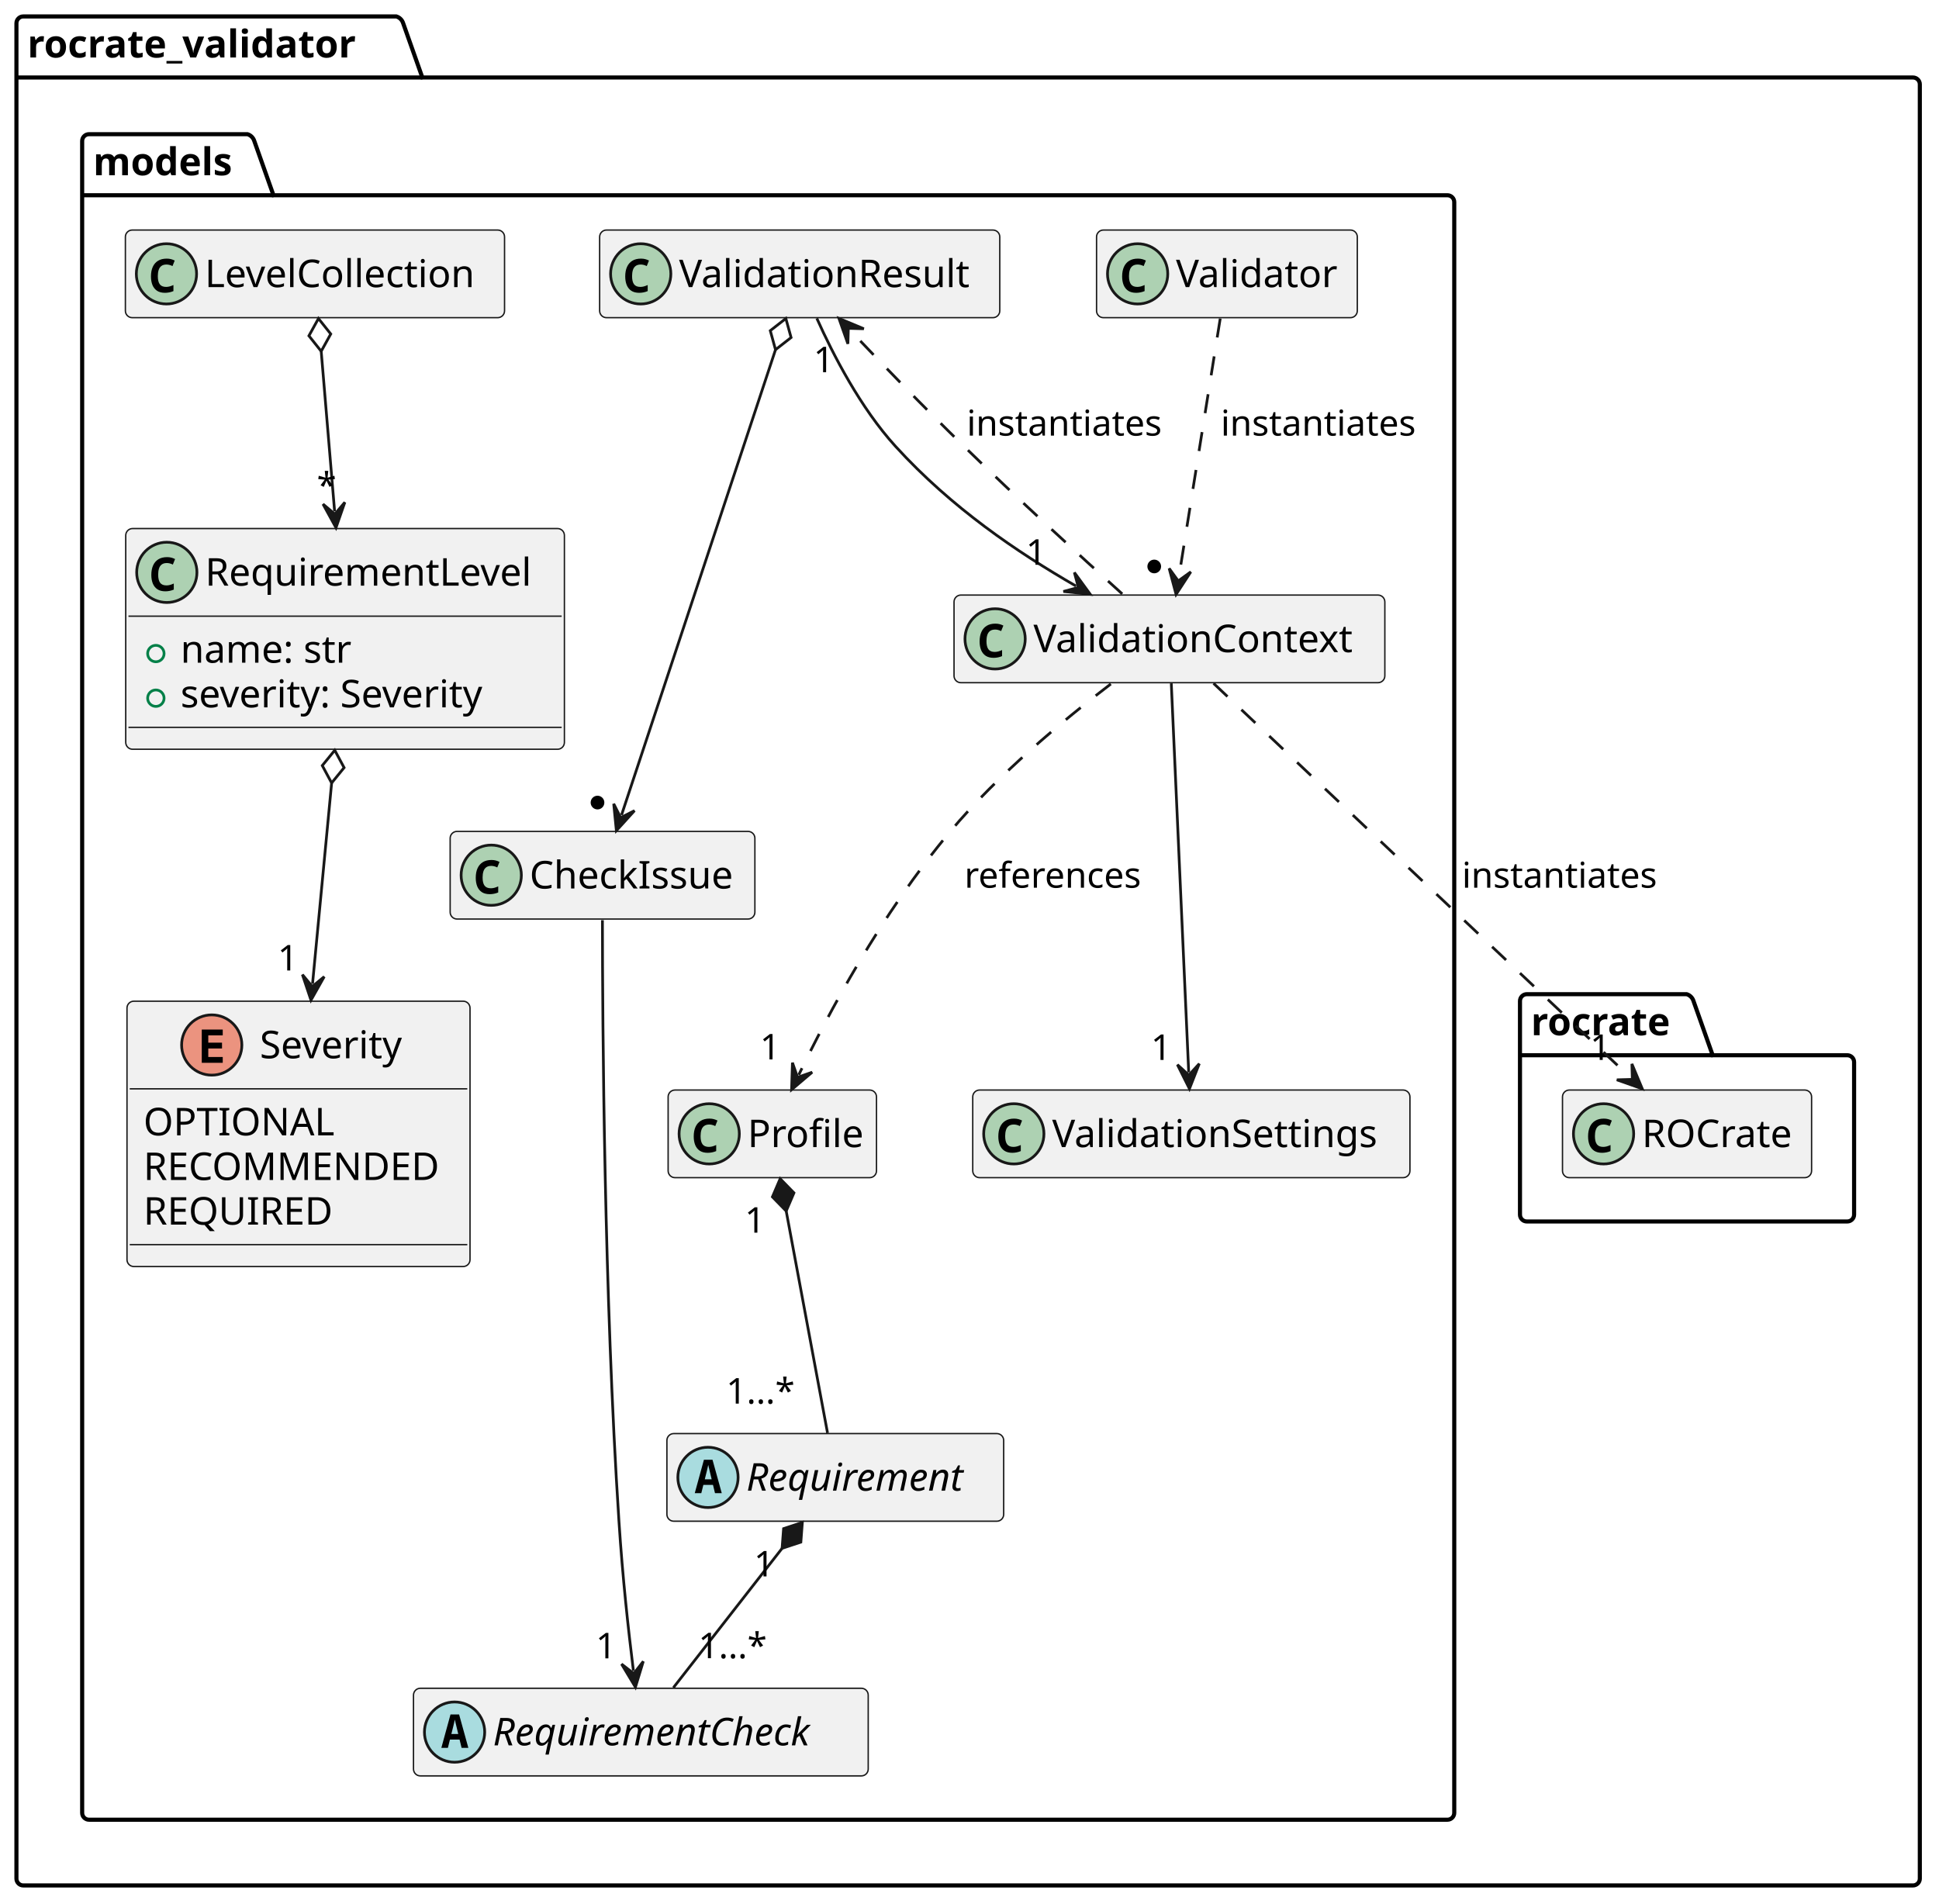
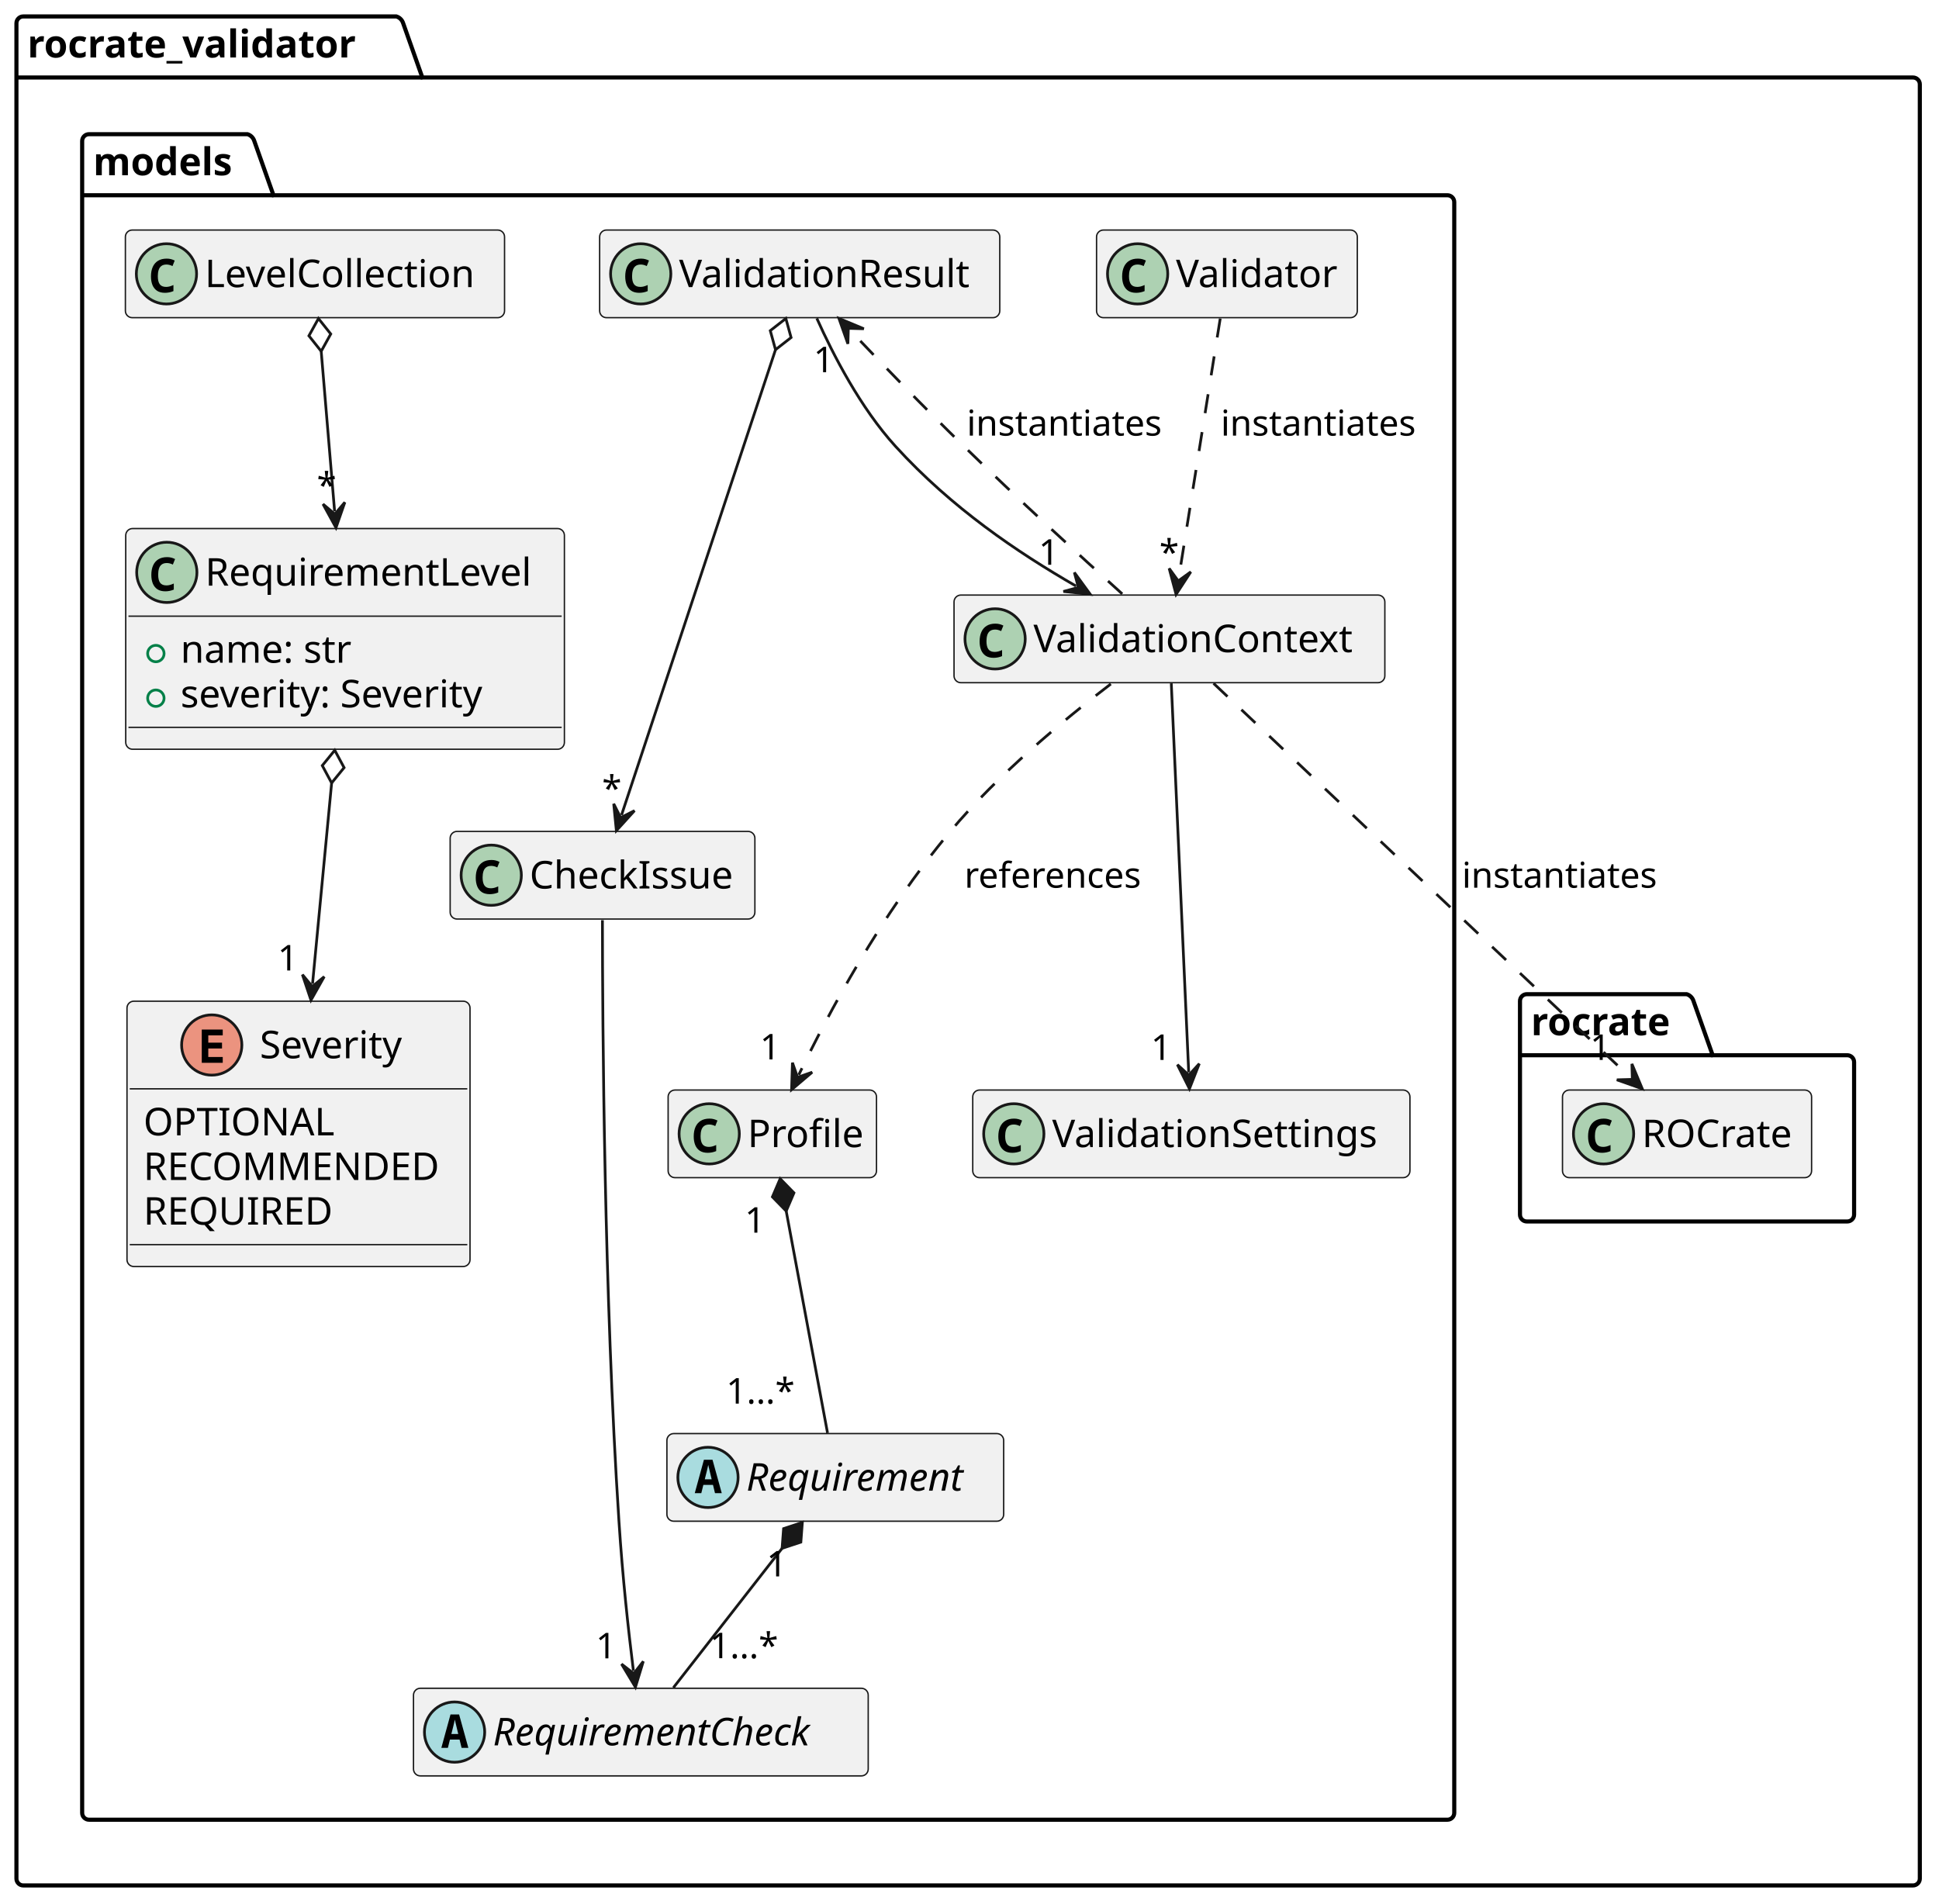
<svg xmlns="http://www.w3.org/2000/svg" xmlns:xlink="http://www.w3.org/1999/xlink" contentStyleType="text/css" height="695px" preserveAspectRatio="none" style="width:708px;height:695px;background:#FFFFFF;" version="1.1" viewBox="0 0 708 695" width="708px" zoomAndPan="magnify">
  <defs />
  <g>
    <g id="cluster_rocrate_validator">
      <path d="M8.5,6 L144.715,6 A3.75,3.75 0 0 1 147.215,8.5 L154.215,28.297 L698.5,28.297 A2.5,2.5 0 0 1 701,30.797 L701,685.98 A2.5,2.5 0 0 1 698.5,688.48 L8.5,688.48 A2.5,2.5 0 0 1 6,685.98 L6,8.5 A2.5,2.5 0 0 1 8.5,6 " fill="none" style="stroke:#000000;stroke-width:1.5;" />
      <line style="stroke:#000000;stroke-width:1.5;" x1="6" x2="154.215" y1="28.297" y2="28.297" />
      <text fill="#000000" font-family="sans-serif" font-size="14" font-weight="bold" lengthAdjust="spacing" textLength="135.215" x="10" y="20.995">rocrate_validator</text>
    </g>
    <g id="cluster_models">
      <path d="M32.5,49 L90.355,49 A3.75,3.75 0 0 1 92.855,51.5 L99.855,71.297 L528.5,71.297 A2.5,2.5 0 0 1 531,73.797 L531,661.98 A2.5,2.5 0 0 1 528.5,664.48 L32.5,664.48 A2.5,2.5 0 0 1 30,661.98 L30,51.5 A2.5,2.5 0 0 1 32.5,49 " fill="none" style="stroke:#000000;stroke-width:1.5;" />
      <line style="stroke:#000000;stroke-width:1.5;" x1="30" x2="99.855" y1="71.297" y2="71.297" />
      <text fill="#000000" font-family="sans-serif" font-size="14" font-weight="bold" lengthAdjust="spacing" textLength="56.855" x="34" y="63.995">models</text>
    </g>
    <g id="cluster_rocrate">
      <path d="M557.5,363.03 L615.86,363.03 A3.75,3.75 0 0 1 618.36,365.53 L625.36,385.327 L674.5,385.327 A2.5,2.5 0 0 1 677,387.827 L677,443.53 A2.5,2.5 0 0 1 674.5,446.03 L557.5,446.03 A2.5,2.5 0 0 1 555,443.53 L555,365.53 A2.5,2.5 0 0 1 557.5,363.03 " fill="none" style="stroke:#000000;stroke-width:1.5;" />
      <line style="stroke:#000000;stroke-width:1.5;" x1="555" x2="625.36" y1="385.327" y2="385.327" />
      <text fill="#000000" font-family="sans-serif" font-size="14" font-weight="bold" lengthAdjust="spacing" textLength="57.36" x="559" y="378.025">rocrate</text>
    </g>
    <a href="#rocrate_validator.models.Severity" target="_top" title="#rocrate_validator.models.Severity" xlink:actuate="onRequest" xlink:href="#rocrate_validator.models.Severity" xlink:show="new" xlink:title="#rocrate_validator.models.Severity" xlink:type="simple">
      <g id="elem_Severity">
        <rect codeLine="10" fill="#F1F1F1" height="96.891" id="Severity" rx="2.5" ry="2.5" style="stroke:#181818;stroke-width:0.5;" width="125.251" x="46.37" y="365.59" />
        <ellipse cx="77.315" cy="381.59" fill="#EB937F" rx="11" ry="11" style="stroke:#181818;stroke-width:1;" />
        <path d="M73.674,388.09 L73.674,375.949 L81.33,375.949 L81.33,378.074 L76.049,378.074 L76.049,380.731 L81.065,380.731 L81.065,382.856 L76.049,382.856 L76.049,385.965 L81.33,385.965 L81.33,388.09 L73.674,388.09 Z " fill="#000000" />
        <text fill="#000000" font-family="sans-serif" font-size="14" lengthAdjust="spacing" textLength="57.818" x="94.858" y="386.437">Severity</text>
        <line style="stroke:#181818;stroke-width:0.5;" x1="47.37" x2="170.621" y1="397.59" y2="397.59" />
        <text fill="#000000" font-family="sans-serif" font-size="14" lengthAdjust="spacing" textLength="71.012" x="52.37" y="414.585">OPTIONAL</text>
        <text fill="#000000" font-family="sans-serif" font-size="14" lengthAdjust="spacing" textLength="113.251" x="52.37" y="430.882">RECOMMENDED</text>
        <text fill="#000000" font-family="sans-serif" font-size="14" lengthAdjust="spacing" textLength="73.322" x="52.37" y="447.179">REQUIRED</text>
        <line style="stroke:#181818;stroke-width:0.5;" x1="47.37" x2="170.621" y1="454.481" y2="454.481" />
      </g>
    </a>
    <a href="#rocrate_validator.models.RequirementLevel" target="_top" title="#rocrate_validator.models.RequirementLevel" xlink:actuate="onRequest" xlink:href="#rocrate_validator.models.RequirementLevel" xlink:show="new" xlink:title="#rocrate_validator.models.RequirementLevel" xlink:type="simple">
      <g id="elem_RequirementLevel">
        <rect codeLine="19" fill="#F1F1F1" height="80.594" id="RequirementLevel" rx="2.5" ry="2.5" style="stroke:#181818;stroke-width:0.5;" width="160.174" x="45.91" y="193" />
        <ellipse cx="60.91" cy="209" fill="#ADD1B2" rx="11" ry="11" style="stroke:#181818;stroke-width:1;" />
        <path d="M60.379,215.922 Q58.629,215.922 57.488,215.188 Q56.363,214.438 55.801,213.094 Q55.254,211.734 55.254,209.938 Q55.254,207.906 55.91,206.453 Q56.566,205 57.847,204.219 Q59.129,203.438 61.004,203.438 Q61.894,203.438 62.566,203.625 Q63.238,203.797 63.926,204.141 L63.113,206.156 Q62.488,205.844 61.941,205.719 Q61.41,205.594 60.926,205.594 Q59.754,205.594 59.051,206.125 Q58.347,206.656 58.051,207.609 Q57.754,208.562 57.754,209.828 Q57.754,211.844 58.472,212.812 Q59.191,213.766 60.785,213.766 Q61.379,213.766 62.004,213.609 Q62.629,213.453 63.457,213.078 L63.457,215.297 Q62.722,215.609 61.926,215.766 Q61.144,215.922 60.379,215.922 Z " fill="#000000" />
        <text fill="#000000" font-family="sans-serif" font-size="14" lengthAdjust="spacing" textLength="128.174" x="74.91" y="213.847">RequirementLevel</text>
        <line style="stroke:#181818;stroke-width:0.5;" x1="46.91" x2="205.084" y1="225" y2="225" />
        <ellipse cx="56.91" cy="238.648" fill="none" rx="3" ry="3" style="stroke:#038048;stroke-width:1;" />
        <text fill="#000000" font-family="sans-serif" font-size="14" lengthAdjust="spacing" textLength="67.409" x="65.91" y="241.995">name: str</text>
        <ellipse cx="56.91" cy="254.945" fill="none" rx="3" ry="3" style="stroke:#038048;stroke-width:1;" />
        <text fill="#000000" font-family="sans-serif" font-size="14" lengthAdjust="spacing" textLength="123.211" x="65.91" y="258.292">severity: Severity</text>
        <line style="stroke:#181818;stroke-width:0.5;" x1="46.91" x2="205.084" y1="265.594" y2="265.594" />
      </g>
    </a>
    <a href="#rocrate_validator.models.LevelCollection" target="_top" title="#rocrate_validator.models.LevelCollection" xlink:actuate="onRequest" xlink:href="#rocrate_validator.models.LevelCollection" xlink:show="new" xlink:title="#rocrate_validator.models.LevelCollection" xlink:type="simple">
      <g id="elem_LevelCollection">
        <rect codeLine="29" fill="#F1F1F1" height="32" id="LevelCollection" rx="2.5" ry="2.5" style="stroke:#181818;stroke-width:0.5;" width="138.449" x="45.78" y="84" />
        <ellipse cx="60.78" cy="100" fill="#ADD1B2" rx="11" ry="11" style="stroke:#181818;stroke-width:1;" />
        <path d="M60.249,106.922 Q58.499,106.922 57.358,106.188 Q56.233,105.438 55.671,104.094 Q55.124,102.734 55.124,100.938 Q55.124,98.906 55.78,97.453 Q56.436,96 57.718,95.219 Q58.999,94.438 60.874,94.438 Q61.764,94.438 62.436,94.625 Q63.108,94.797 63.796,95.141 L62.983,97.156 Q62.358,96.844 61.811,96.719 Q61.28,96.594 60.796,96.594 Q59.624,96.594 58.921,97.125 Q58.218,97.656 57.921,98.609 Q57.624,99.562 57.624,100.828 Q57.624,102.844 58.343,103.812 Q59.061,104.766 60.655,104.766 Q61.249,104.766 61.874,104.609 Q62.499,104.453 63.327,104.078 L63.327,106.297 Q62.593,106.609 61.796,106.766 Q61.014,106.922 60.249,106.922 Z " fill="#000000" />
        <text fill="#000000" font-family="sans-serif" font-size="14" lengthAdjust="spacing" textLength="106.449" x="74.78" y="104.847">LevelCollection</text>
      </g>
    </a>
-     <a href="https://mep-validator.readthedocs.io/en/docs-extensions/10_api/#rocrate_validator.models.Profile" target="_top" title="https://mep-validator.readthedocs.io/en/docs-extensions/10_api/#rocrate_validator.models.Profile" xlink:actuate="onRequest" xlink:href="https://mep-validator.readthedocs.io/en/docs-extensions/10_api/#rocrate_validator.models.Profile" xlink:show="new" xlink:title="https://mep-validator.readthedocs.io/en/docs-extensions/10_api/#rocrate_validator.models.Profile" xlink:type="simple">
+     <a href="#rocrate_validator.models.Profile" target="_top" title="#rocrate_validator.models.Profile" xlink:actuate="onRequest" xlink:href="#rocrate_validator.models.Profile" xlink:show="new" xlink:title="#rocrate_validator.models.Profile" xlink:type="simple">
      <g id="elem_Profile">
        <rect codeLine="49" fill="#F1F1F1" height="32" id="Profile" rx="2.5" ry="2.5" style="stroke:#181818;stroke-width:0.5;" width="76.085" x="243.96" y="398.03" />
        <ellipse cx="258.96" cy="414.03" fill="#ADD1B2" rx="11" ry="11" style="stroke:#181818;stroke-width:1;" />
        <path d="M258.429,420.952 Q256.679,420.952 255.538,420.217 Q254.413,419.467 253.851,418.124 Q253.304,416.764 253.304,414.967 Q253.304,412.936 253.96,411.483 Q254.616,410.03 255.898,409.249 Q257.179,408.467 259.054,408.467 Q259.944,408.467 260.616,408.655 Q261.288,408.827 261.976,409.171 L261.163,411.186 Q260.538,410.874 259.991,410.749 Q259.46,410.624 258.976,410.624 Q257.804,410.624 257.101,411.155 Q256.397,411.686 256.101,412.639 Q255.804,413.592 255.804,414.858 Q255.804,416.874 256.522,417.842 Q257.241,418.796 258.835,418.796 Q259.429,418.796 260.054,418.639 Q260.679,418.483 261.507,418.108 L261.507,420.327 Q260.772,420.639 259.976,420.796 Q259.194,420.952 258.429,420.952 Z " fill="#000000" />
        <text fill="#000000" font-family="sans-serif" font-size="14" lengthAdjust="spacing" textLength="44.085" x="272.96" y="418.877">Profile</text>
      </g>
    </a>
    <a href="#rocrate_validator.models.Requirement" target="_top" title="#rocrate_validator.models.Requirement" xlink:actuate="onRequest" xlink:href="#rocrate_validator.models.Requirement" xlink:show="new" xlink:title="#rocrate_validator.models.Requirement" xlink:type="simple">
      <g id="elem_Requirement">
        <rect codeLine="73" fill="#F1F1F1" height="32" id="Requirement" rx="2.5" ry="2.5" style="stroke:#181818;stroke-width:0.5;" width="122.973" x="243.51" y="523.48" />
        <ellipse cx="258.51" cy="539.48" fill="#A9DCDF" rx="11" ry="11" style="stroke:#181818;stroke-width:1;" />
        <path d="M253.682,545.23 L257.026,533.043 L260.166,533.043 L263.541,545.23 L261.072,545.23 L260.338,542.214 L256.822,542.214 L256.072,545.23 L253.682,545.23 Z M258.088,537.183 L257.338,540.183 L259.854,540.183 L259.135,537.183 Q258.994,536.605 258.869,536.058 Q258.744,535.496 258.604,534.918 Q258.494,535.496 258.354,536.058 Q258.213,536.605 258.088,537.183 Z " fill="#000000" />
        <text fill="#000000" font-family="sans-serif" font-size="14" font-style="italic" lengthAdjust="spacing" textLength="90.973" x="272.51" y="544.327">Requirement</text>
      </g>
    </a>
    <a href="#rocrate_validator.models.RequirementCheck" target="_top" title="#rocrate_validator.models.RequirementCheck" xlink:actuate="onRequest" xlink:href="#rocrate_validator.models.RequirementCheck" xlink:show="new" xlink:title="#rocrate_validator.models.RequirementCheck" xlink:type="simple">
      <g id="elem_RequirementCheck">
        <rect codeLine="90" fill="#F1F1F1" height="32" id="RequirementCheck" rx="2.5" ry="2.5" style="stroke:#181818;stroke-width:0.5;" width="166.039" x="150.98" y="616.48" />
        <ellipse cx="165.98" cy="632.48" fill="#A9DCDF" rx="11" ry="11" style="stroke:#181818;stroke-width:1;" />
        <path d="M161.152,638.23 L164.496,626.043 L167.636,626.043 L171.011,638.23 L168.542,638.23 L167.808,635.214 L164.292,635.214 L163.542,638.23 L161.152,638.23 Z M165.558,630.183 L164.808,633.183 L167.324,633.183 L166.605,630.183 Q166.464,629.605 166.339,629.058 Q166.214,628.496 166.074,627.918 Q165.964,628.496 165.824,629.058 Q165.683,629.605 165.558,630.183 Z " fill="#000000" />
        <text fill="#000000" font-family="sans-serif" font-size="14" font-style="italic" lengthAdjust="spacing" textLength="134.039" x="179.98" y="637.327">RequirementCheck</text>
      </g>
    </a>
+     <a href="#rocrate_validator.models.ValidationSettings" target="_top" title="#rocrate_validator.models.ValidationSettings" xlink:actuate="onRequest" xlink:href="#rocrate_validator.models.ValidationSettings" xlink:show="new" xlink:title="#rocrate_validator.models.ValidationSettings" xlink:type="simple">
+       <g id="elem_ValidationSettings">
+         <rect codeLine="106" fill="#F1F1F1" height="32" id="ValidationSettings" rx="2.5" ry="2.5" style="stroke:#181818;stroke-width:0.5;" width="159.641" x="355.18" y="398.03" />
+         <ellipse cx="370.18" cy="414.03" fill="#ADD1B2" rx="11" ry="11" style="stroke:#181818;stroke-width:1;" />
+         <path d="M369.649,420.952 Q367.899,420.952 366.758,420.217 Q365.633,419.467 365.071,418.124 Q364.524,416.764 364.524,414.967 Q364.524,412.936 365.18,411.483 Q365.836,410.03 367.118,409.249 Q368.399,408.467 370.274,408.467 Q371.164,408.467 371.836,408.655 Q372.508,408.827 373.196,409.171 L372.383,411.186 Q371.758,410.874 371.211,410.749 Q370.68,410.624 370.196,410.624 Q369.024,410.624 368.321,411.155 Q367.618,411.686 367.321,412.639 Q367.024,413.592 367.024,414.858 Q367.024,416.874 367.743,417.842 Q368.461,418.796 370.055,418.796 Q370.649,418.796 371.274,418.639 Q371.899,418.483 372.727,418.108 L372.727,420.327 Q371.993,420.639 371.196,420.796 Q370.414,420.952 369.649,420.952 Z " fill="#000000" />
+         <text fill="#000000" font-family="sans-serif" font-size="14" lengthAdjust="spacing" textLength="127.641" x="384.18" y="418.877">ValidationSettings</text>
+       </g>
+     </a>
    <a href="#rocrate_validator.models.ValidationContext" target="_top" title="#rocrate_validator.models.ValidationContext" xlink:actuate="onRequest" xlink:href="#rocrate_validator.models.ValidationContext" xlink:show="new" xlink:title="#rocrate_validator.models.ValidationContext" xlink:type="simple">
      <g id="elem_ValidationContext">
-         <rect codeLine="107" fill="#F1F1F1" height="32" id="ValidationContext" rx="2.5" ry="2.5" style="stroke:#181818;stroke-width:0.5;" width="157.31" x="348.35" y="217.29" />
+         <rect codeLine="109" fill="#F1F1F1" height="32" id="ValidationContext" rx="2.5" ry="2.5" style="stroke:#181818;stroke-width:0.5;" width="157.31" x="348.35" y="217.29" />
        <ellipse cx="363.35" cy="233.29" fill="#ADD1B2" rx="11" ry="11" style="stroke:#181818;stroke-width:1;" />
        <path d="M362.819,240.212 Q361.069,240.212 359.928,239.477 Q358.803,238.727 358.241,237.384 Q357.694,236.024 357.694,234.227 Q357.694,232.196 358.35,230.743 Q359.006,229.29 360.288,228.509 Q361.569,227.727 363.444,227.727 Q364.334,227.727 365.006,227.915 Q365.678,228.087 366.366,228.431 L365.553,230.446 Q364.928,230.134 364.381,230.009 Q363.85,229.884 363.366,229.884 Q362.194,229.884 361.491,230.415 Q360.788,230.946 360.491,231.899 Q360.194,232.852 360.194,234.118 Q360.194,236.134 360.913,237.102 Q361.631,238.056 363.225,238.056 Q363.819,238.056 364.444,237.899 Q365.069,237.743 365.897,237.368 L365.897,239.587 Q365.163,239.899 364.366,240.056 Q363.584,240.212 362.819,240.212 Z " fill="#000000" />
        <text fill="#000000" font-family="sans-serif" font-size="14" lengthAdjust="spacing" textLength="125.31" x="377.35" y="238.137">ValidationContext</text>
      </g>
    </a>
-     <g id="elem_ValidationSettings">
-       <rect fill="#F1F1F1" height="32" id="ValidationSettings" rx="2.5" ry="2.5" style="stroke:#181818;stroke-width:0.5;" width="159.641" x="355.18" y="398.03" />
-       <ellipse cx="370.18" cy="414.03" fill="#ADD1B2" rx="11" ry="11" style="stroke:#181818;stroke-width:1;" />
-       <path d="M369.649,420.952 Q367.899,420.952 366.758,420.217 Q365.633,419.467 365.071,418.124 Q364.524,416.764 364.524,414.967 Q364.524,412.936 365.18,411.483 Q365.836,410.03 367.118,409.249 Q368.399,408.467 370.274,408.467 Q371.164,408.467 371.836,408.655 Q372.508,408.827 373.196,409.171 L372.383,411.186 Q371.758,410.874 371.211,410.749 Q370.68,410.624 370.196,410.624 Q369.024,410.624 368.321,411.155 Q367.618,411.686 367.321,412.639 Q367.024,413.592 367.024,414.858 Q367.024,416.874 367.743,417.842 Q368.461,418.796 370.055,418.796 Q370.649,418.796 371.274,418.639 Q371.899,418.483 372.727,418.108 L372.727,420.327 Q371.993,420.639 371.196,420.796 Q370.414,420.952 369.649,420.952 Z " fill="#000000" />
-       <text fill="#000000" font-family="sans-serif" font-size="14" lengthAdjust="spacing" textLength="127.641" x="384.18" y="418.877">ValidationSettings</text>
-     </g>
    <a href="#rocrate_validator.models.ValidationResult" target="_top" title="#rocrate_validator.models.ValidationResult" xlink:actuate="onRequest" xlink:href="#rocrate_validator.models.ValidationResult" xlink:show="new" xlink:title="#rocrate_validator.models.ValidationResult" xlink:type="simple">
      <g id="elem_ValidationResult">
-         <rect codeLine="123" fill="#F1F1F1" height="32" id="ValidationResult" rx="2.5" ry="2.5" style="stroke:#181818;stroke-width:0.5;" width="146.106" x="218.95" y="84" />
+         <rect codeLine="125" fill="#F1F1F1" height="32" id="ValidationResult" rx="2.5" ry="2.5" style="stroke:#181818;stroke-width:0.5;" width="146.106" x="218.95" y="84" />
        <ellipse cx="233.95" cy="100" fill="#ADD1B2" rx="11" ry="11" style="stroke:#181818;stroke-width:1;" />
        <path d="M233.419,106.922 Q231.669,106.922 230.528,106.188 Q229.403,105.438 228.841,104.094 Q228.294,102.734 228.294,100.938 Q228.294,98.906 228.95,97.453 Q229.606,96 230.887,95.219 Q232.169,94.438 234.044,94.438 Q234.934,94.438 235.606,94.625 Q236.278,94.797 236.966,95.141 L236.153,97.156 Q235.528,96.844 234.981,96.719 Q234.45,96.594 233.966,96.594 Q232.794,96.594 232.091,97.125 Q231.387,97.656 231.091,98.609 Q230.794,99.562 230.794,100.828 Q230.794,102.844 231.512,103.812 Q232.231,104.766 233.825,104.766 Q234.419,104.766 235.044,104.609 Q235.669,104.453 236.497,104.078 L236.497,106.297 Q235.762,106.609 234.966,106.766 Q234.184,106.922 233.419,106.922 Z " fill="#000000" />
        <text fill="#000000" font-family="sans-serif" font-size="14" lengthAdjust="spacing" textLength="114.106" x="247.95" y="104.847">ValidationResult</text>
      </g>
    </a>
    <a href="#rocrate_validator.models.CheckIssue" target="_top" title="#rocrate_validator.models.CheckIssue" xlink:actuate="onRequest" xlink:href="#rocrate_validator.models.CheckIssue" xlink:show="new" xlink:title="#rocrate_validator.models.CheckIssue" xlink:type="simple">
      <g id="elem_CheckIssue">
-         <rect codeLine="151" fill="#F1F1F1" height="32" id="CheckIssue" rx="2.5" ry="2.5" style="stroke:#181818;stroke-width:0.5;" width="111.269" x="164.37" y="303.59" />
+         <rect codeLine="153" fill="#F1F1F1" height="32" id="CheckIssue" rx="2.5" ry="2.5" style="stroke:#181818;stroke-width:0.5;" width="111.269" x="164.37" y="303.59" />
        <ellipse cx="179.37" cy="319.59" fill="#ADD1B2" rx="11" ry="11" style="stroke:#181818;stroke-width:1;" />
        <path d="M178.839,326.512 Q177.089,326.512 175.948,325.777 Q174.823,325.027 174.261,323.684 Q173.714,322.324 173.714,320.527 Q173.714,318.496 174.37,317.043 Q175.026,315.59 176.308,314.809 Q177.589,314.027 179.464,314.027 Q180.354,314.027 181.026,314.215 Q181.698,314.387 182.386,314.731 L181.573,316.746 Q180.948,316.434 180.401,316.309 Q179.87,316.184 179.386,316.184 Q178.214,316.184 177.511,316.715 Q176.808,317.246 176.511,318.199 Q176.214,319.152 176.214,320.418 Q176.214,322.434 176.933,323.402 Q177.651,324.356 179.245,324.356 Q179.839,324.356 180.464,324.199 Q181.089,324.043 181.917,323.668 L181.917,325.887 Q181.183,326.199 180.386,326.356 Q179.604,326.512 178.839,326.512 Z " fill="#000000" />
        <text fill="#000000" font-family="sans-serif" font-size="14" lengthAdjust="spacing" textLength="79.269" x="193.37" y="324.437">CheckIssue</text>
      </g>
    </a>
    <a href="#rocrate_validator.models.Validator" target="_top" title="#rocrate_validator.models.Validator" xlink:actuate="onRequest" xlink:href="#rocrate_validator.models.Validator" xlink:show="new" xlink:title="#rocrate_validator.models.Validator" xlink:type="simple">
      <g id="elem_Validator">
-         <rect codeLine="164" fill="#F1F1F1" height="32" id="Validator" rx="2.5" ry="2.5" style="stroke:#181818;stroke-width:0.5;" width="95.212" x="400.39" y="84" />
+         <rect codeLine="166" fill="#F1F1F1" height="32" id="Validator" rx="2.5" ry="2.5" style="stroke:#181818;stroke-width:0.5;" width="95.212" x="400.39" y="84" />
        <ellipse cx="415.39" cy="100" fill="#ADD1B2" rx="11" ry="11" style="stroke:#181818;stroke-width:1;" />
        <path d="M414.859,106.922 Q413.109,106.922 411.968,106.188 Q410.843,105.438 410.281,104.094 Q409.734,102.734 409.734,100.938 Q409.734,98.906 410.39,97.453 Q411.046,96 412.327,95.219 Q413.609,94.438 415.484,94.438 Q416.374,94.438 417.046,94.625 Q417.718,94.797 418.406,95.141 L417.593,97.156 Q416.968,96.844 416.421,96.719 Q415.89,96.594 415.406,96.594 Q414.234,96.594 413.531,97.125 Q412.827,97.656 412.531,98.609 Q412.234,99.562 412.234,100.828 Q412.234,102.844 412.952,103.812 Q413.671,104.766 415.265,104.766 Q415.859,104.766 416.484,104.609 Q417.109,104.453 417.937,104.078 L417.937,106.297 Q417.202,106.609 416.406,106.766 Q415.624,106.922 414.859,106.922 Z " fill="#000000" />
        <text fill="#000000" font-family="sans-serif" font-size="14" lengthAdjust="spacing" textLength="63.212" x="429.39" y="104.847">Validator</text>
      </g>
    </a>
    <a href="#rocrate_validator.rocrate.ROCrate" target="_top" title="#rocrate_validator.rocrate.ROCrate" xlink:actuate="onRequest" xlink:href="#rocrate_validator.rocrate.ROCrate" xlink:show="new" xlink:title="#rocrate_validator.rocrate.ROCrate" xlink:type="simple">
      <g id="elem_ROCrate">
-         <rect codeLine="178" fill="#F1F1F1" height="32" id="ROCrate" rx="2.5" ry="2.5" style="stroke:#181818;stroke-width:0.5;" width="90.96" x="570.52" y="398.03" />
+         <rect codeLine="180" fill="#F1F1F1" height="32" id="ROCrate" rx="2.5" ry="2.5" style="stroke:#181818;stroke-width:0.5;" width="90.96" x="570.52" y="398.03" />
        <ellipse cx="585.52" cy="414.03" fill="#ADD1B2" rx="11" ry="11" style="stroke:#181818;stroke-width:1;" />
        <path d="M584.989,420.952 Q583.239,420.952 582.098,420.217 Q580.973,419.467 580.411,418.124 Q579.864,416.764 579.864,414.967 Q579.864,412.936 580.52,411.483 Q581.176,410.03 582.457,409.249 Q583.739,408.467 585.614,408.467 Q586.504,408.467 587.176,408.655 Q587.848,408.827 588.536,409.171 L587.723,411.186 Q587.098,410.874 586.551,410.749 Q586.02,410.624 585.536,410.624 Q584.364,410.624 583.661,411.155 Q582.957,411.686 582.661,412.639 Q582.364,413.592 582.364,414.858 Q582.364,416.874 583.082,417.842 Q583.801,418.796 585.395,418.796 Q585.989,418.796 586.614,418.639 Q587.239,418.483 588.067,418.108 L588.067,420.327 Q587.332,420.639 586.536,420.796 Q585.754,420.952 584.989,420.952 Z " fill="#000000" />
        <text fill="#000000" font-family="sans-serif" font-size="14" lengthAdjust="spacing" textLength="58.96" x="599.52" y="418.877">ROCrate</text>
      </g>
    </a>
    <g id="link_RequirementLevel_Severity">
      <path codeLine="24" d="M121.091,285.906 C118.521,312.856 116.827,330.717 114.117,359.247 " fill="none" id="RequirementLevel-Severity" style="stroke:#181818;stroke-width:1;" />
      <polygon fill="none" points="122.23,273.96,117.678,279.553,121.091,285.906,125.642,280.313,122.23,273.96" style="stroke:#181818;stroke-width:1;" />
      <polygon fill="#181818" points="113.55,365.22,118.383,356.639,114.023,360.242,110.419,355.882,113.55,365.22" style="stroke:#181818;stroke-width:1;" />
      <text fill="#000000" font-family="sans-serif" font-size="13" lengthAdjust="spacing" textLength="8.271" x="101.375" y="354.377">1</text>
    </g>
    <g id="link_LevelCollection_RequirementLevel">
      <path codeLine="46" d="M117.282,128.268 C118.842,146.878 120.03,161.011 122.18,186.731 " fill="none" id="LevelCollection-RequirementLevel" style="stroke:#181818;stroke-width:1;" />
      <polygon fill="none" points="116.28,116.31,112.795,122.623,117.282,128.268,120.767,121.955,116.28,116.31" style="stroke:#181818;stroke-width:1;" />
      <polygon fill="#181818" points="122.68,192.71,125.916,183.408,122.263,187.727,117.944,184.075,122.68,192.71" style="stroke:#181818;stroke-width:1;" />
      <text fill="#000000" font-family="sans-serif" font-size="13" lengthAdjust="spacing" textLength="6.5" x="115.675" y="181.823">*</text>
    </g>
    <g id="link_Profile_Requirement">
      <path codeLine="84" d="M287.068,442.217 C291.498,465.997 297.76,499.62 302.17,523.29 " fill="none" id="Profile-backto-Requirement" style="stroke:#181818;stroke-width:1;" />
      <polygon fill="#181818" points="284.87,430.42,282.036,437.051,287.068,442.217,289.901,435.586,284.87,430.42" style="stroke:#181818;stroke-width:1;" />
      <text fill="#000000" font-family="sans-serif" font-size="13" lengthAdjust="spacing" textLength="8.271" x="271.936" y="450.123">1</text>
      <text fill="#000000" font-family="sans-serif" font-size="13" lengthAdjust="spacing" textLength="27.168" x="265.149" y="512.532">1...*</text>
    </g>
    <g id="link_Requirement_RequirementCheck">
      <path codeLine="101" d="M285.575,565.379 C272.435,582.209 258.93,599.53 245.87,616.27 " fill="none" id="Requirement-backto-RequirementCheck" style="stroke:#181818;stroke-width:1;" />
      <polygon fill="#181818" points="292.96,555.92,286.115,558.188,285.575,565.379,292.421,563.111,292.96,555.92" style="stroke:#181818;stroke-width:1;" />
-       <text fill="#000000" font-family="sans-serif" font-size="13" lengthAdjust="spacing" textLength="8.271" x="275.275" y="575.639">1</text>
-       <text fill="#000000" font-family="sans-serif" font-size="13" lengthAdjust="spacing" textLength="27.168" x="254.986" y="605.505">1...*</text>
+       <text fill="#000000" font-family="sans-serif" font-size="13" lengthAdjust="spacing" textLength="8.271" x="279.892" y="575.639">1</text>
+       <text fill="#000000" font-family="sans-serif" font-size="13" lengthAdjust="spacing" textLength="27.168" x="259.118" y="605.505">1...*</text>
    </g>
    <g id="link_ValidationContext_ValidationSettings">
-       <path codeLine="114" d="M427.68,249.53 C429.19,283.22 432.521,357.706 434.041,391.586 " fill="none" id="ValidationContext-to-ValidationSettings" style="stroke:#181818;stroke-width:1;" />
+       <path codeLine="116" d="M427.68,249.53 C429.19,283.22 432.521,357.706 434.041,391.586 " fill="none" id="ValidationContext-to-ValidationSettings" style="stroke:#181818;stroke-width:1;" />
      <polygon fill="#181818" points="434.31,397.58,437.903,388.41,434.086,392.585,429.911,388.768,434.31,397.58" style="stroke:#181818;stroke-width:1;" />
      <text fill="#000000" font-family="sans-serif" font-size="13" lengthAdjust="spacing" textLength="8.271" x="420.242" y="387.034">1</text>
    </g>
    <g id="link_ValidationContext_ROCrate">
-       <path codeLine="115" d="M443.11,249.53 C478.73,283.22 559.47,359.578 595.3,393.458 " fill="none" id="ValidationContext-to-ROCrate" style="stroke:#181818;stroke-width:1;stroke-dasharray:7.0,7.0;" />
+       <path codeLine="117" d="M443.11,249.53 C478.73,283.22 559.47,359.578 595.3,393.458 " fill="none" id="ValidationContext-to-ROCrate" style="stroke:#181818;stroke-width:1;stroke-dasharray:7.0,7.0;" />
      <polygon fill="#181818" points="599.66,397.58,595.869,388.49,596.027,394.145,590.372,394.303,599.66,397.58" style="stroke:#181818;stroke-width:1;" />
      <text fill="#000000" font-family="sans-serif" font-size="13" lengthAdjust="spacing" textLength="76.47" x="533.82" y="324.157">instantiates</text>
      <text fill="#000000" font-family="sans-serif" font-size="13" lengthAdjust="spacing" textLength="8.271" x="580.603" y="387.034">1</text>
    </g>
    <g id="link_ValidationContext_Profile">
-       <path codeLine="116" d="M405.61,249.75 C388.46,262.83 364.45,282.73 347,303.59 C321.48,334.1 302.322,370.418 291.652,392.488 " fill="none" id="ValidationContext-to-Profile" style="stroke:#181818;stroke-width:1;stroke-dasharray:7.0,7.0;" />
+       <path codeLine="118" d="M405.61,249.75 C388.46,262.83 364.45,282.73 347,303.59 C321.48,334.1 302.322,370.418 291.652,392.488 " fill="none" id="ValidationContext-to-Profile" style="stroke:#181818;stroke-width:1;stroke-dasharray:7.0,7.0;" />
      <polygon fill="#181818" points="289.04,397.89,296.559,391.528,291.216,393.389,289.356,388.046,289.04,397.89" style="stroke:#181818;stroke-width:1;" />
      <text fill="#000000" font-family="sans-serif" font-size="13" lengthAdjust="spacing" textLength="69.418" x="352.132" y="324.157">references</text>
      <text fill="#000000" font-family="sans-serif" font-size="13" lengthAdjust="spacing" textLength="8.271" x="277.466" y="386.853">1</text>
    </g>
    <g id="link_ValidationContext_ValidationResult">
-       <path codeLine="117" d="M409.77,216.87 C394.4,203 371.4,181.95 352,163 C336.04,147.4 322.454,133.308 310.444,120.618 " fill="none" id="ValidationContext-to-ValidationResult" style="stroke:#181818;stroke-width:1;stroke-dasharray:7.0,7.0;" />
+       <path codeLine="119" d="M409.77,216.87 C394.4,203 371.4,181.95 352,163 C336.04,147.4 322.454,133.308 310.444,120.618 " fill="none" id="ValidationContext-to-ValidationResult" style="stroke:#181818;stroke-width:1;stroke-dasharray:7.0,7.0;" />
      <polygon fill="#181818" points="306.32,116.26,309.601,125.546,309.757,119.891,315.412,120.047,306.32,116.26" style="stroke:#181818;stroke-width:1;" />
      <text fill="#000000" font-family="sans-serif" font-size="13" lengthAdjust="spacing" textLength="76.47" x="353" y="159.067">instantiates</text>
      <text fill="#000000" font-family="sans-serif" font-size="13" lengthAdjust="spacing" textLength="8.271" x="297.035" y="135.922">1</text>
    </g>
    <g id="link_ValidationResult_ValidationContext">
-       <path codeLine="144" d="M298.25,116.24 C304.24,129.61 314.26,149.02 327,163 C347.49,185.47 371.373,201.591 392.893,214.011 " fill="none" id="ValidationResult-to-ValidationContext" style="stroke:#181818;stroke-width:1;" />
+       <path codeLine="146" d="M298.25,116.24 C304.24,129.61 314.26,149.02 327,163 C347.49,185.47 371.373,201.591 392.893,214.011 " fill="none" id="ValidationResult-to-ValidationContext" style="stroke:#181818;stroke-width:1;" />
      <polygon fill="#181818" points="398.09,217.01,392.295,209.047,393.76,214.511,388.296,215.976,398.09,217.01" style="stroke:#181818;stroke-width:1;" />
-       <text fill="#000000" font-family="sans-serif" font-size="13" lengthAdjust="spacing" textLength="8.271" x="374.591" y="206.222">1</text>
+       <text fill="#000000" font-family="sans-serif" font-size="13" lengthAdjust="spacing" textLength="8.271" x="379.232" y="206.222">1</text>
    </g>
    <g id="link_ValidationResult_CheckIssue">
-       <path codeLine="145" d="M283.17,127.692 C269.95,167.642 240.154,257.673 226.944,297.613 " fill="none" id="ValidationResult-CheckIssue" style="stroke:#181818;stroke-width:1;" />
+       <path codeLine="147" d="M283.17,127.692 C269.95,167.642 240.154,257.673 226.944,297.613 " fill="none" id="ValidationResult-CheckIssue" style="stroke:#181818;stroke-width:1;" />
      <polygon fill="none" points="286.94,116.3,281.258,120.74,283.17,127.692,288.853,123.253,286.94,116.3" style="stroke:#181818;stroke-width:1;" />
      <polygon fill="#181818" points="225.06,303.31,231.684,296.021,226.63,298.563,224.089,293.509,225.06,303.31" style="stroke:#181818;stroke-width:1;" />
-       <ellipse cx="218.17" cy="293.063" fill="#000000" rx="2.5" ry="2.5" style="stroke:#000000;stroke-width:0;" />
+       <text fill="#000000" font-family="sans-serif" font-size="13" lengthAdjust="spacing" textLength="6.5" x="219.824" y="292.522">*</text>
    </g>
    <g id="link_CheckIssue_RequirementCheck">
-       <path codeLine="161" d="M219.97,336 C219.99,373.57 220.6,472.85 226,555.48 C227.37,576.53 229.396,594.795 231.286,610.125 " fill="none" id="CheckIssue-to-RequirementCheck" style="stroke:#181818;stroke-width:1;" />
+       <path codeLine="163" d="M219.97,336 C219.99,373.57 220.6,472.85 226,555.48 C227.37,576.53 229.396,594.795 231.286,610.125 " fill="none" id="CheckIssue-to-RequirementCheck" style="stroke:#181818;stroke-width:1;" />
      <polygon fill="#181818" points="232.02,616.08,234.889,606.658,231.408,611.118,226.949,607.637,232.02,616.08" style="stroke:#181818;stroke-width:1;" />
      <text fill="#000000" font-family="sans-serif" font-size="13" lengthAdjust="spacing" textLength="8.271" x="217.541" y="605.55">1</text>
    </g>
    <g id="link_Validator_ValidationContext">
-       <path codeLine="173" d="M445.55,116.31 C441.5,141.61 434.419,185.916 430.379,211.145 " fill="none" id="Validator-to-ValidationContext" style="stroke:#181818;stroke-width:1;stroke-dasharray:7.0,7.0;" />
+       <path codeLine="175" d="M445.55,116.31 C441.5,141.61 434.419,185.916 430.379,211.145 " fill="none" id="Validator-to-ValidationContext" style="stroke:#181818;stroke-width:1;stroke-dasharray:7.0,7.0;" />
      <polygon fill="#181818" points="429.43,217.07,434.803,208.816,430.221,212.133,426.903,207.551,429.43,217.07" style="stroke:#181818;stroke-width:1;" />
      <text fill="#000000" font-family="sans-serif" font-size="13" lengthAdjust="spacing" textLength="76.47" x="445.742" y="159.067">instantiates</text>
-       <ellipse cx="421.455" cy="206.848" fill="#000000" rx="2.5" ry="2.5" style="stroke:#000000;stroke-width:0;" />
+       <text fill="#000000" font-family="sans-serif" font-size="13" lengthAdjust="spacing" textLength="6.5" x="423.322" y="206.302">*</text>
    </g>
  </g>
</svg>
